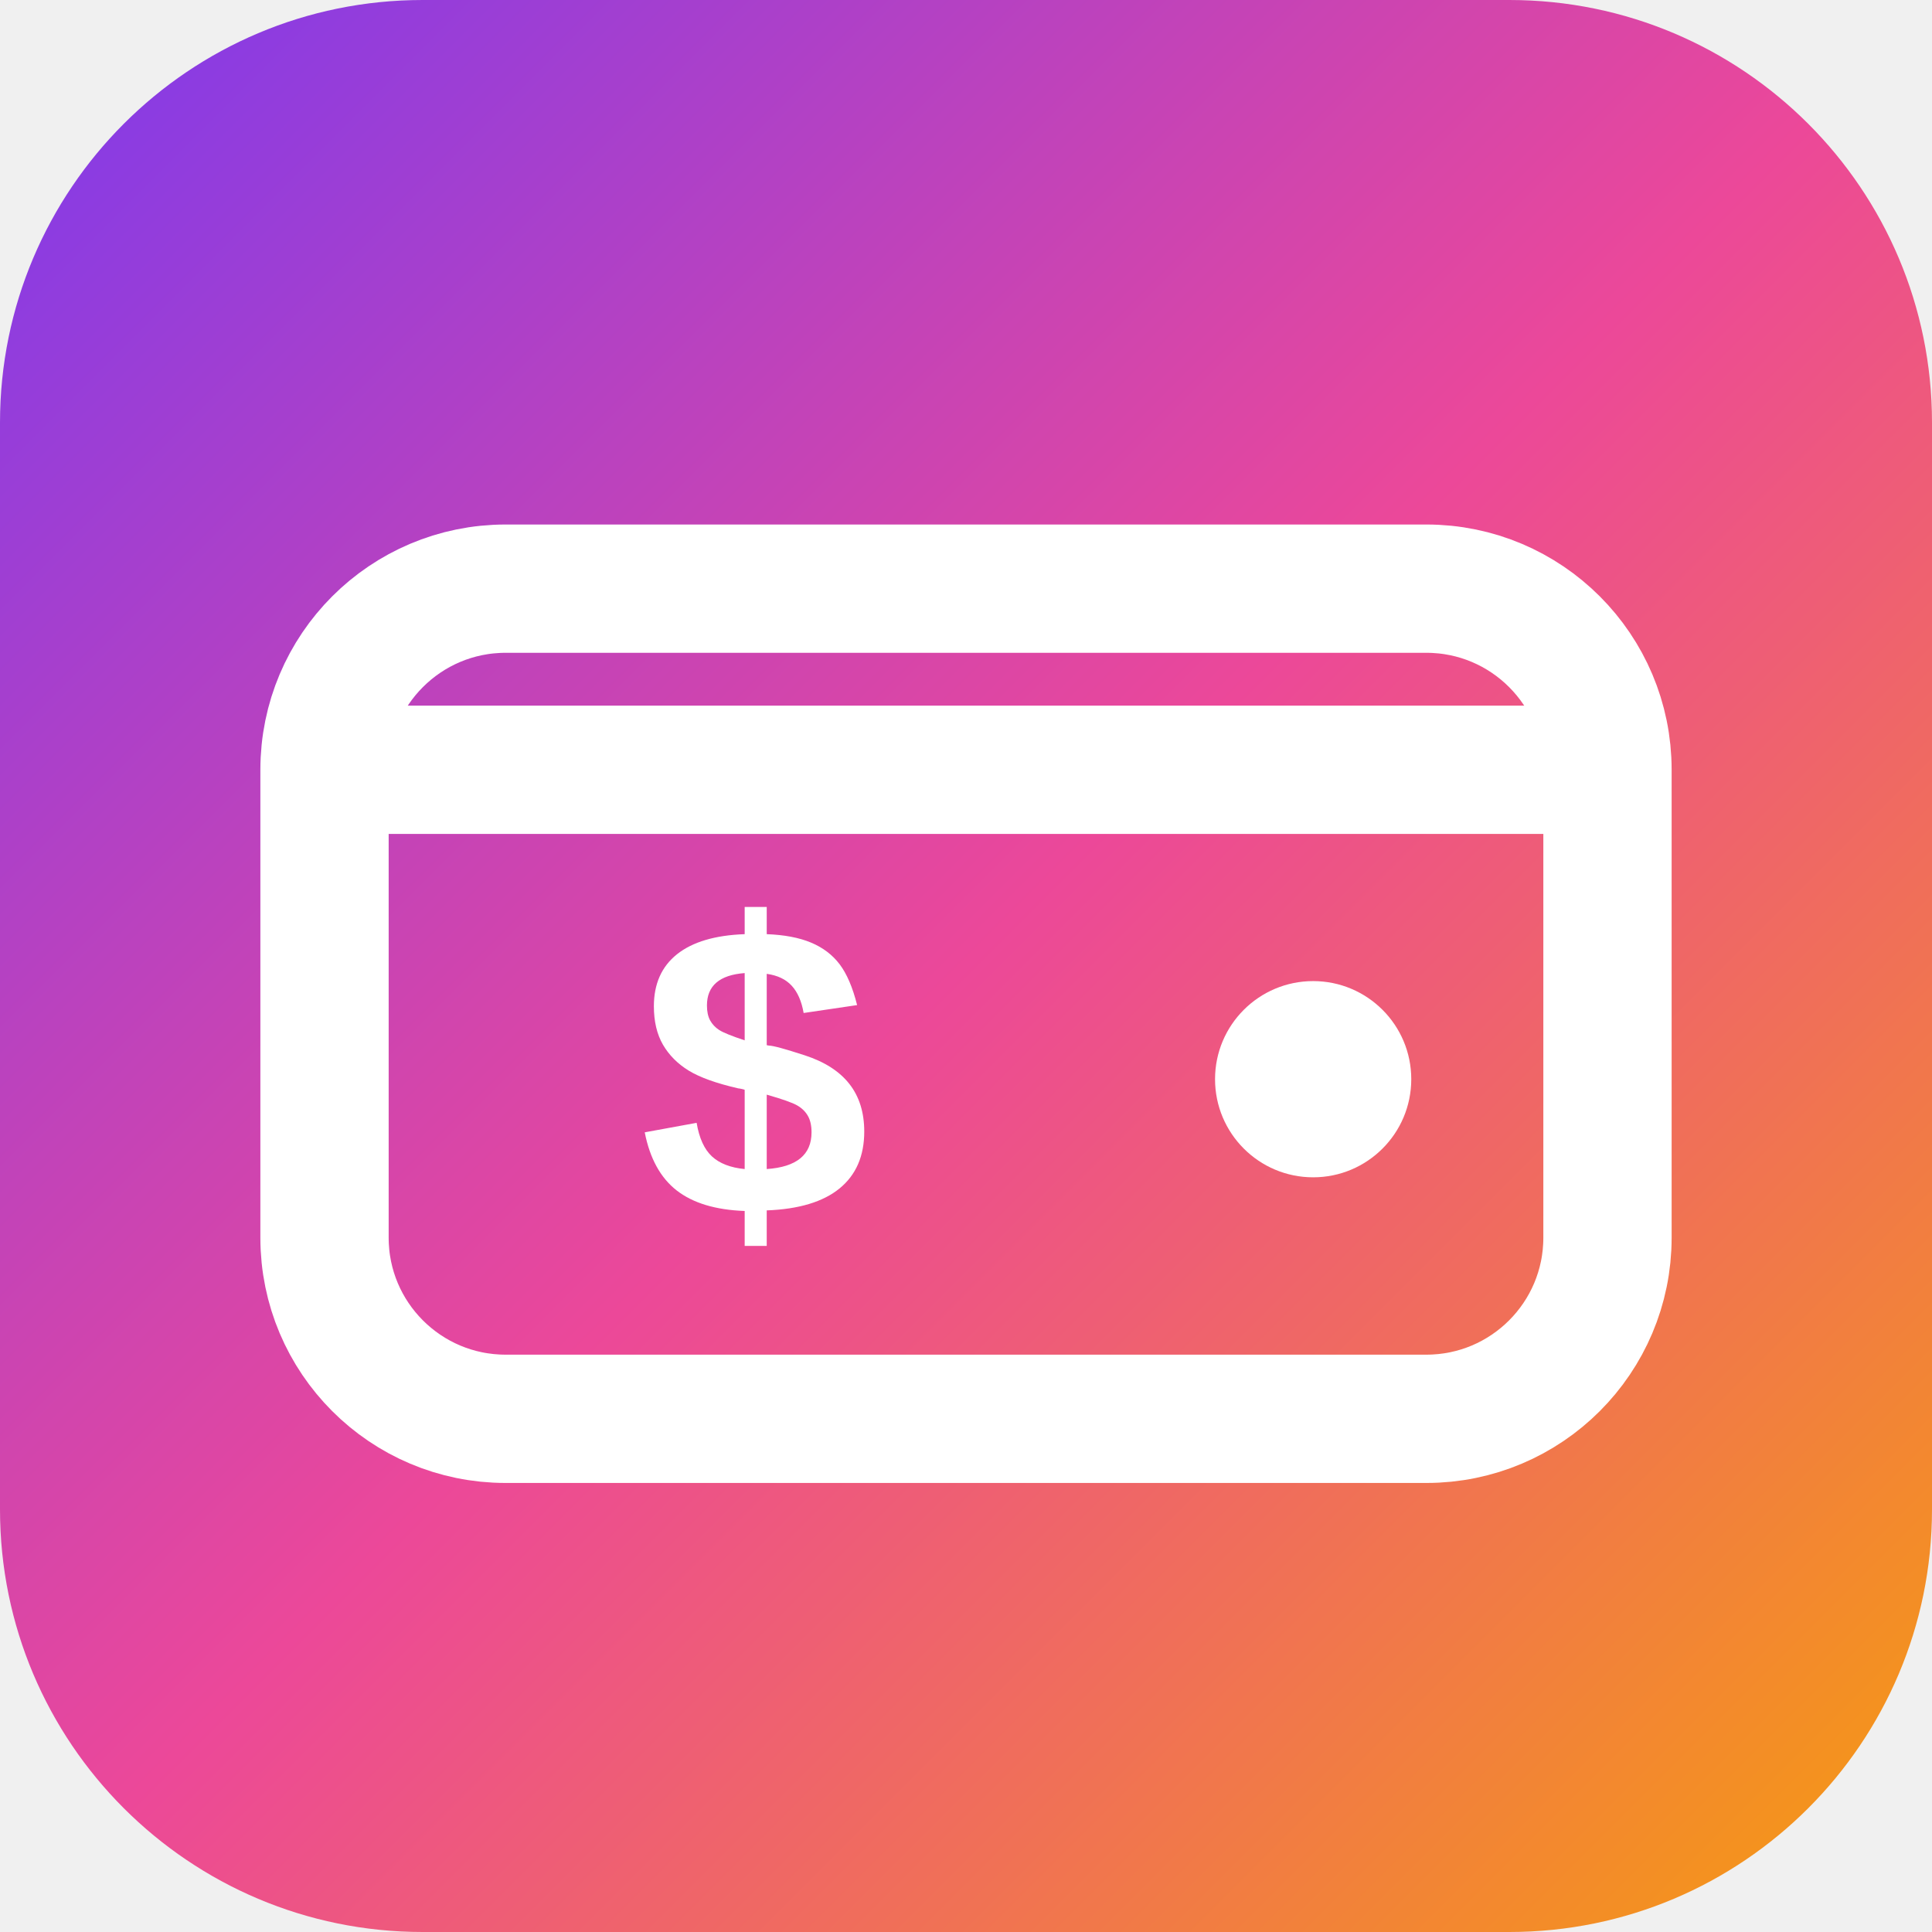
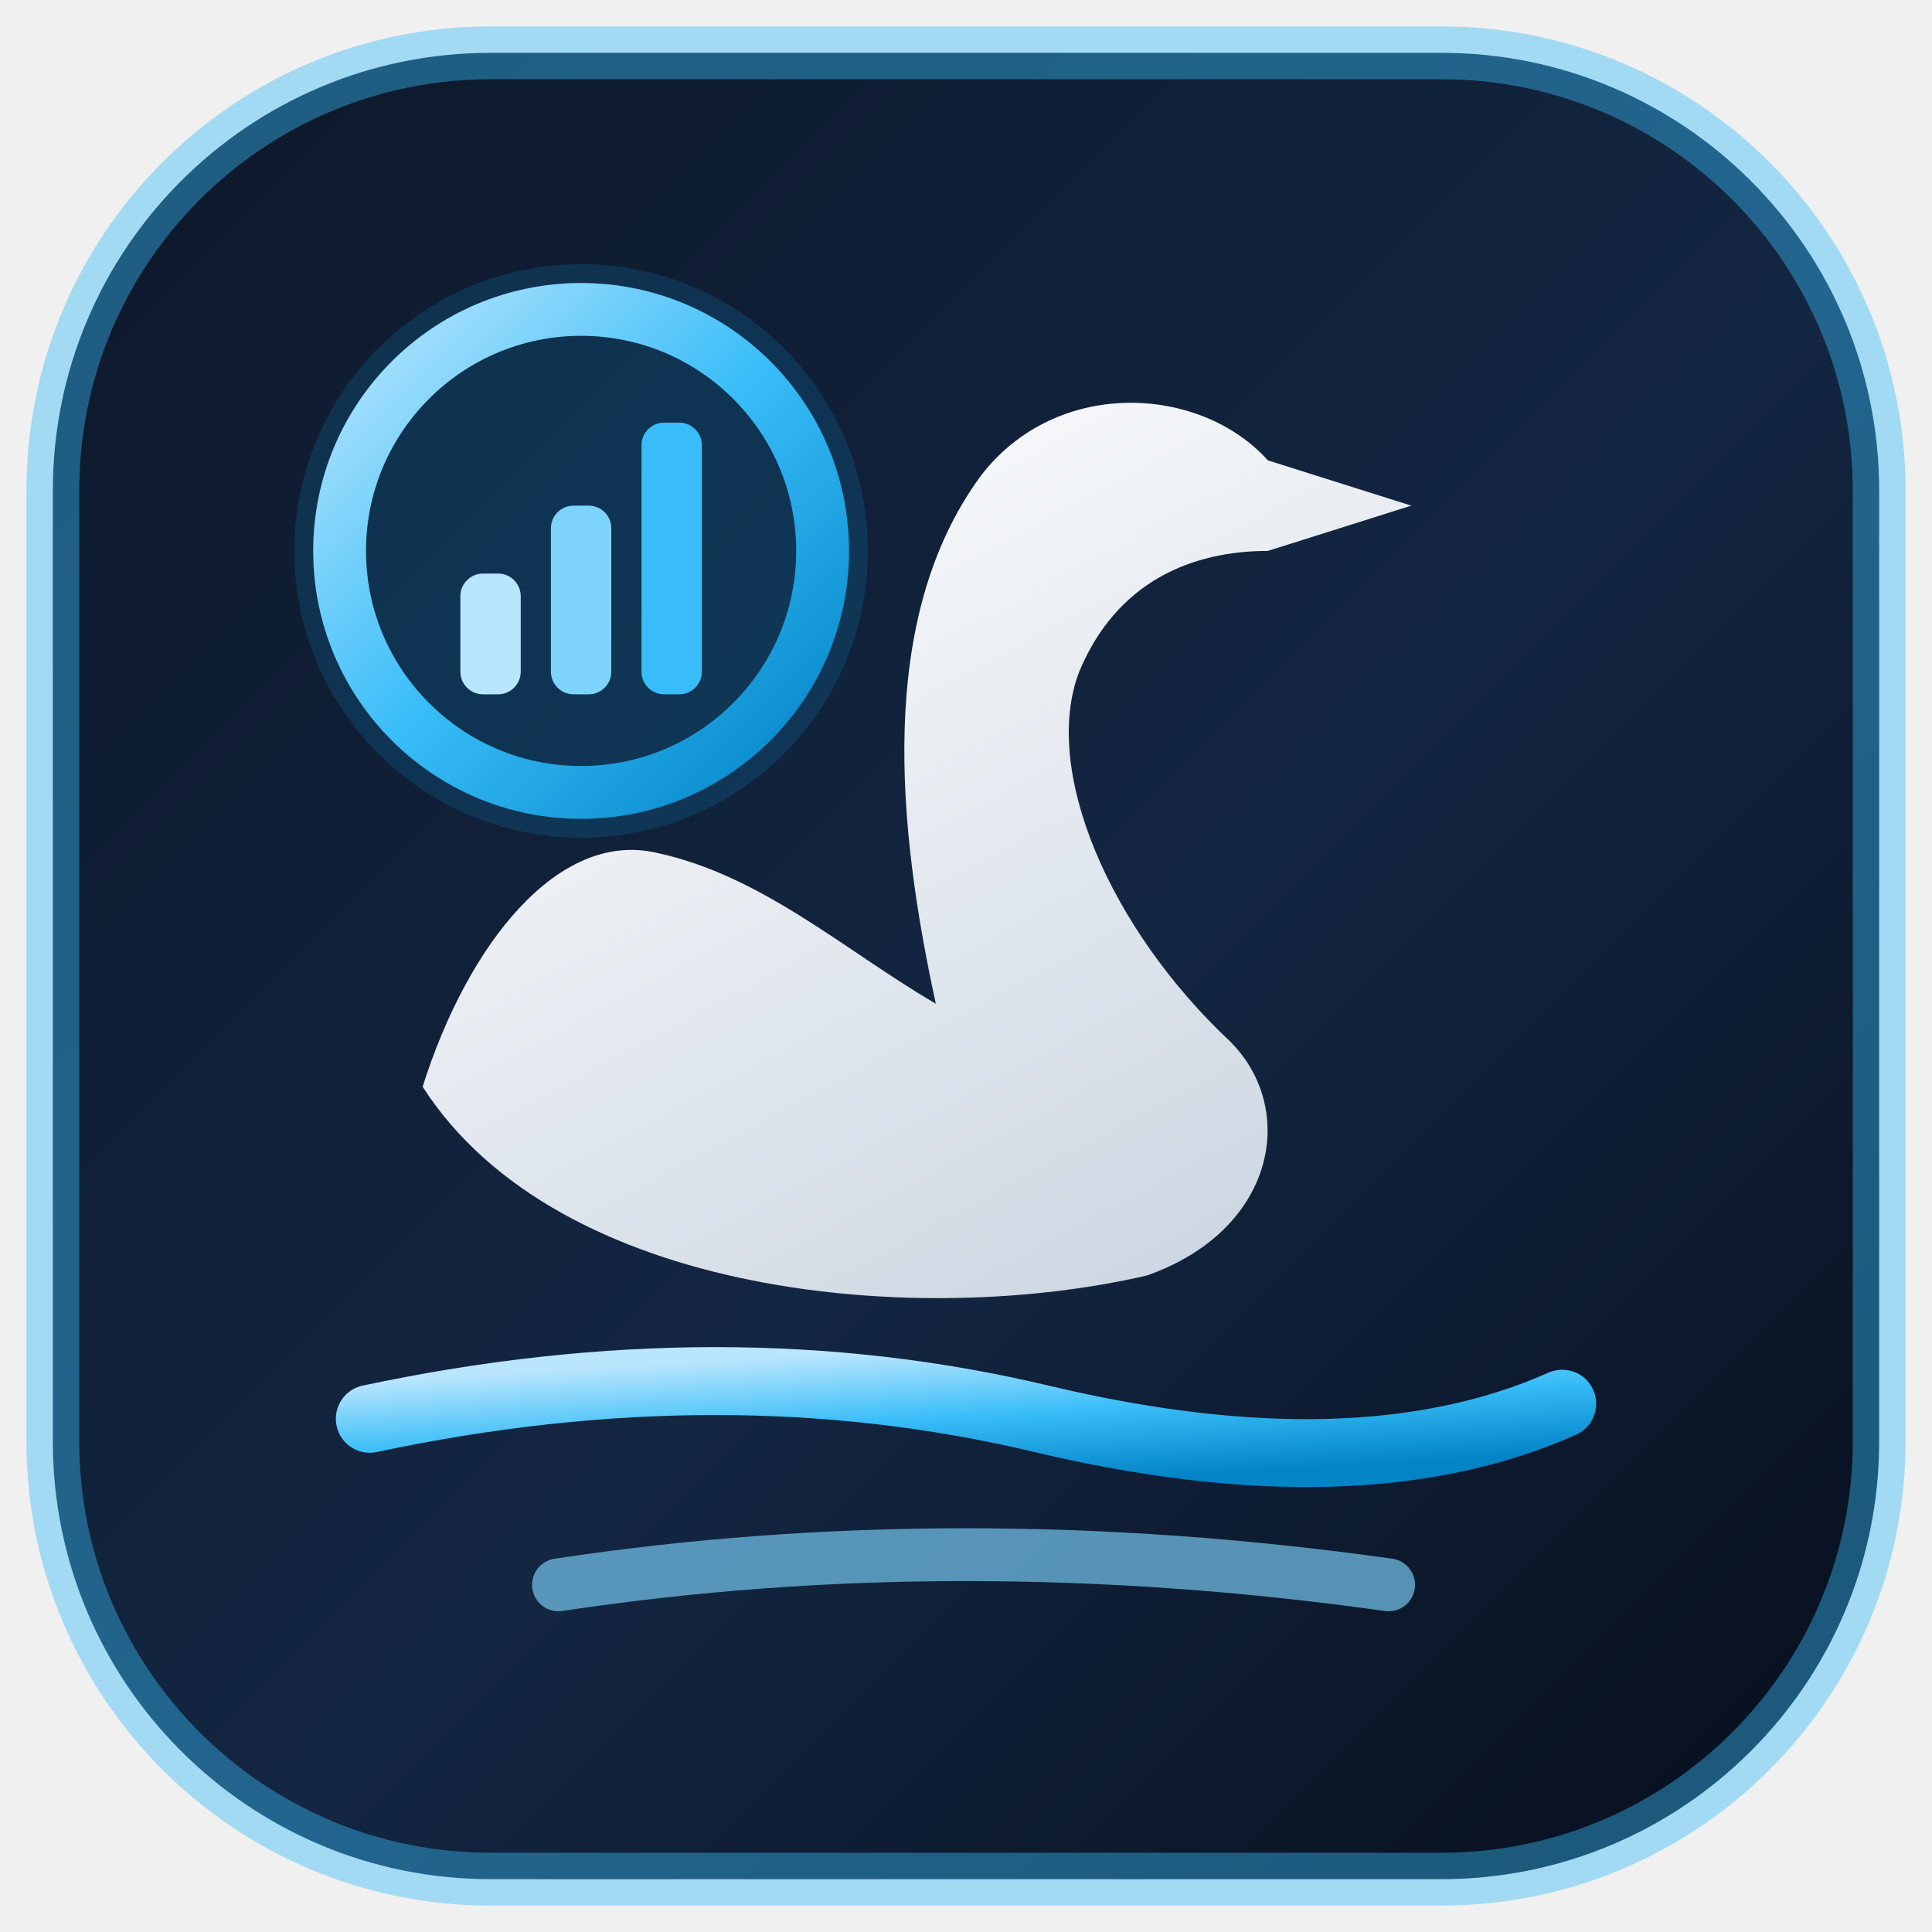
<svg xmlns="http://www.w3.org/2000/svg" viewBox="0 0 512 512">
  <defs>
-     <linearGradient id="g" x1="0" y1="0" x2="1" y2="1">
-       <stop offset="0" stop-color="#7c3aed" />
-       <stop offset="0.5" stop-color="#ec4899" />
-       <stop offset="1" stop-color="#f59e0b" />
+     <linearGradient id="bg" x1="0" y1="0" x2="1" y2="1">
+       <stop offset="0" stop-color="#0d1729" />
+       <stop offset="0.55" stop-color="#132642" />
+       <stop offset="1" stop-color="#070e1b" />
+     </linearGradient>
+     <linearGradient id="sky" x1="0" y1="0" x2="1" y2="1">
+       <stop offset="0" stop-color="#bae6fd" />
+       <stop offset="0.5" stop-color="#38bdf8" />
+       <stop offset="1" stop-color="#0284c7" />
+     </linearGradient>
+     <linearGradient id="pearl" x1="0.2" y1="0" x2="0.8" y2="1">
+       <stop offset="0" stop-color="#ffffff" />
+       <stop offset="1" stop-color="#cbd5e1" />
    </linearGradient>
  </defs>
-   <rect width="512" height="512" rx="112" fill="url(#g)" />
-   <rect x="86" y="156" width="340" height="220" rx="48" fill="none" stroke="#ffffff" stroke-width="34" />
-   <path d="M86 204 h340" fill="none" stroke="#ffffff" stroke-width="34" />
-   <circle cx="348" cy="286" r="26" fill="#ffffff" />
-   <text x="200" y="322" font-family="Arial, sans-serif" font-size="110" font-weight="800" fill="#ffffff" text-anchor="middle">$</text>
+   <rect x="14" y="14" width="484" height="484" rx="116" fill="url(#bg)" stroke="#38bdf8" stroke-opacity="0.42" stroke-width="14" />
+   <circle cx="154" cy="146" r="76" fill="#0ea5e9" fill-opacity="0.16" />
+   <circle cx="154" cy="146" r="64" fill="none" stroke="url(#sky)" stroke-width="14" />
+   <rect x="122" y="152" width="16" height="32" rx="6" fill="#bae6fd" />
+   <rect x="146" y="134" width="16" height="50" rx="6" fill="#7dd3fc" />
+   <rect x="170" y="112" width="16" height="72" rx="6" fill="#38bdf8" />
+   <path d="M112 288        C124 250, 148 220, 174 226        C202 232, 224 252, 248 266        C238 220, 232 164, 260 126        C280 100, 318 102, 336 122        L374 134        L336 146        C316 146, 296 154, 286 178        C276 204, 294 246, 326 276        C344 294, 338 326, 304 338        C244 352, 148 344, 112 288 Z" fill="url(#pearl)" />
+   <path d="M98 376 Q192 356, 276 376 T414 372" fill="none" stroke="url(#sky)" stroke-width="18" stroke-linecap="round" />
+   <path d="M148 420 Q254 404, 368 420" fill="none" stroke="#7dd3fc" stroke-opacity="0.65" stroke-width="14" stroke-linecap="round" />
</svg>
